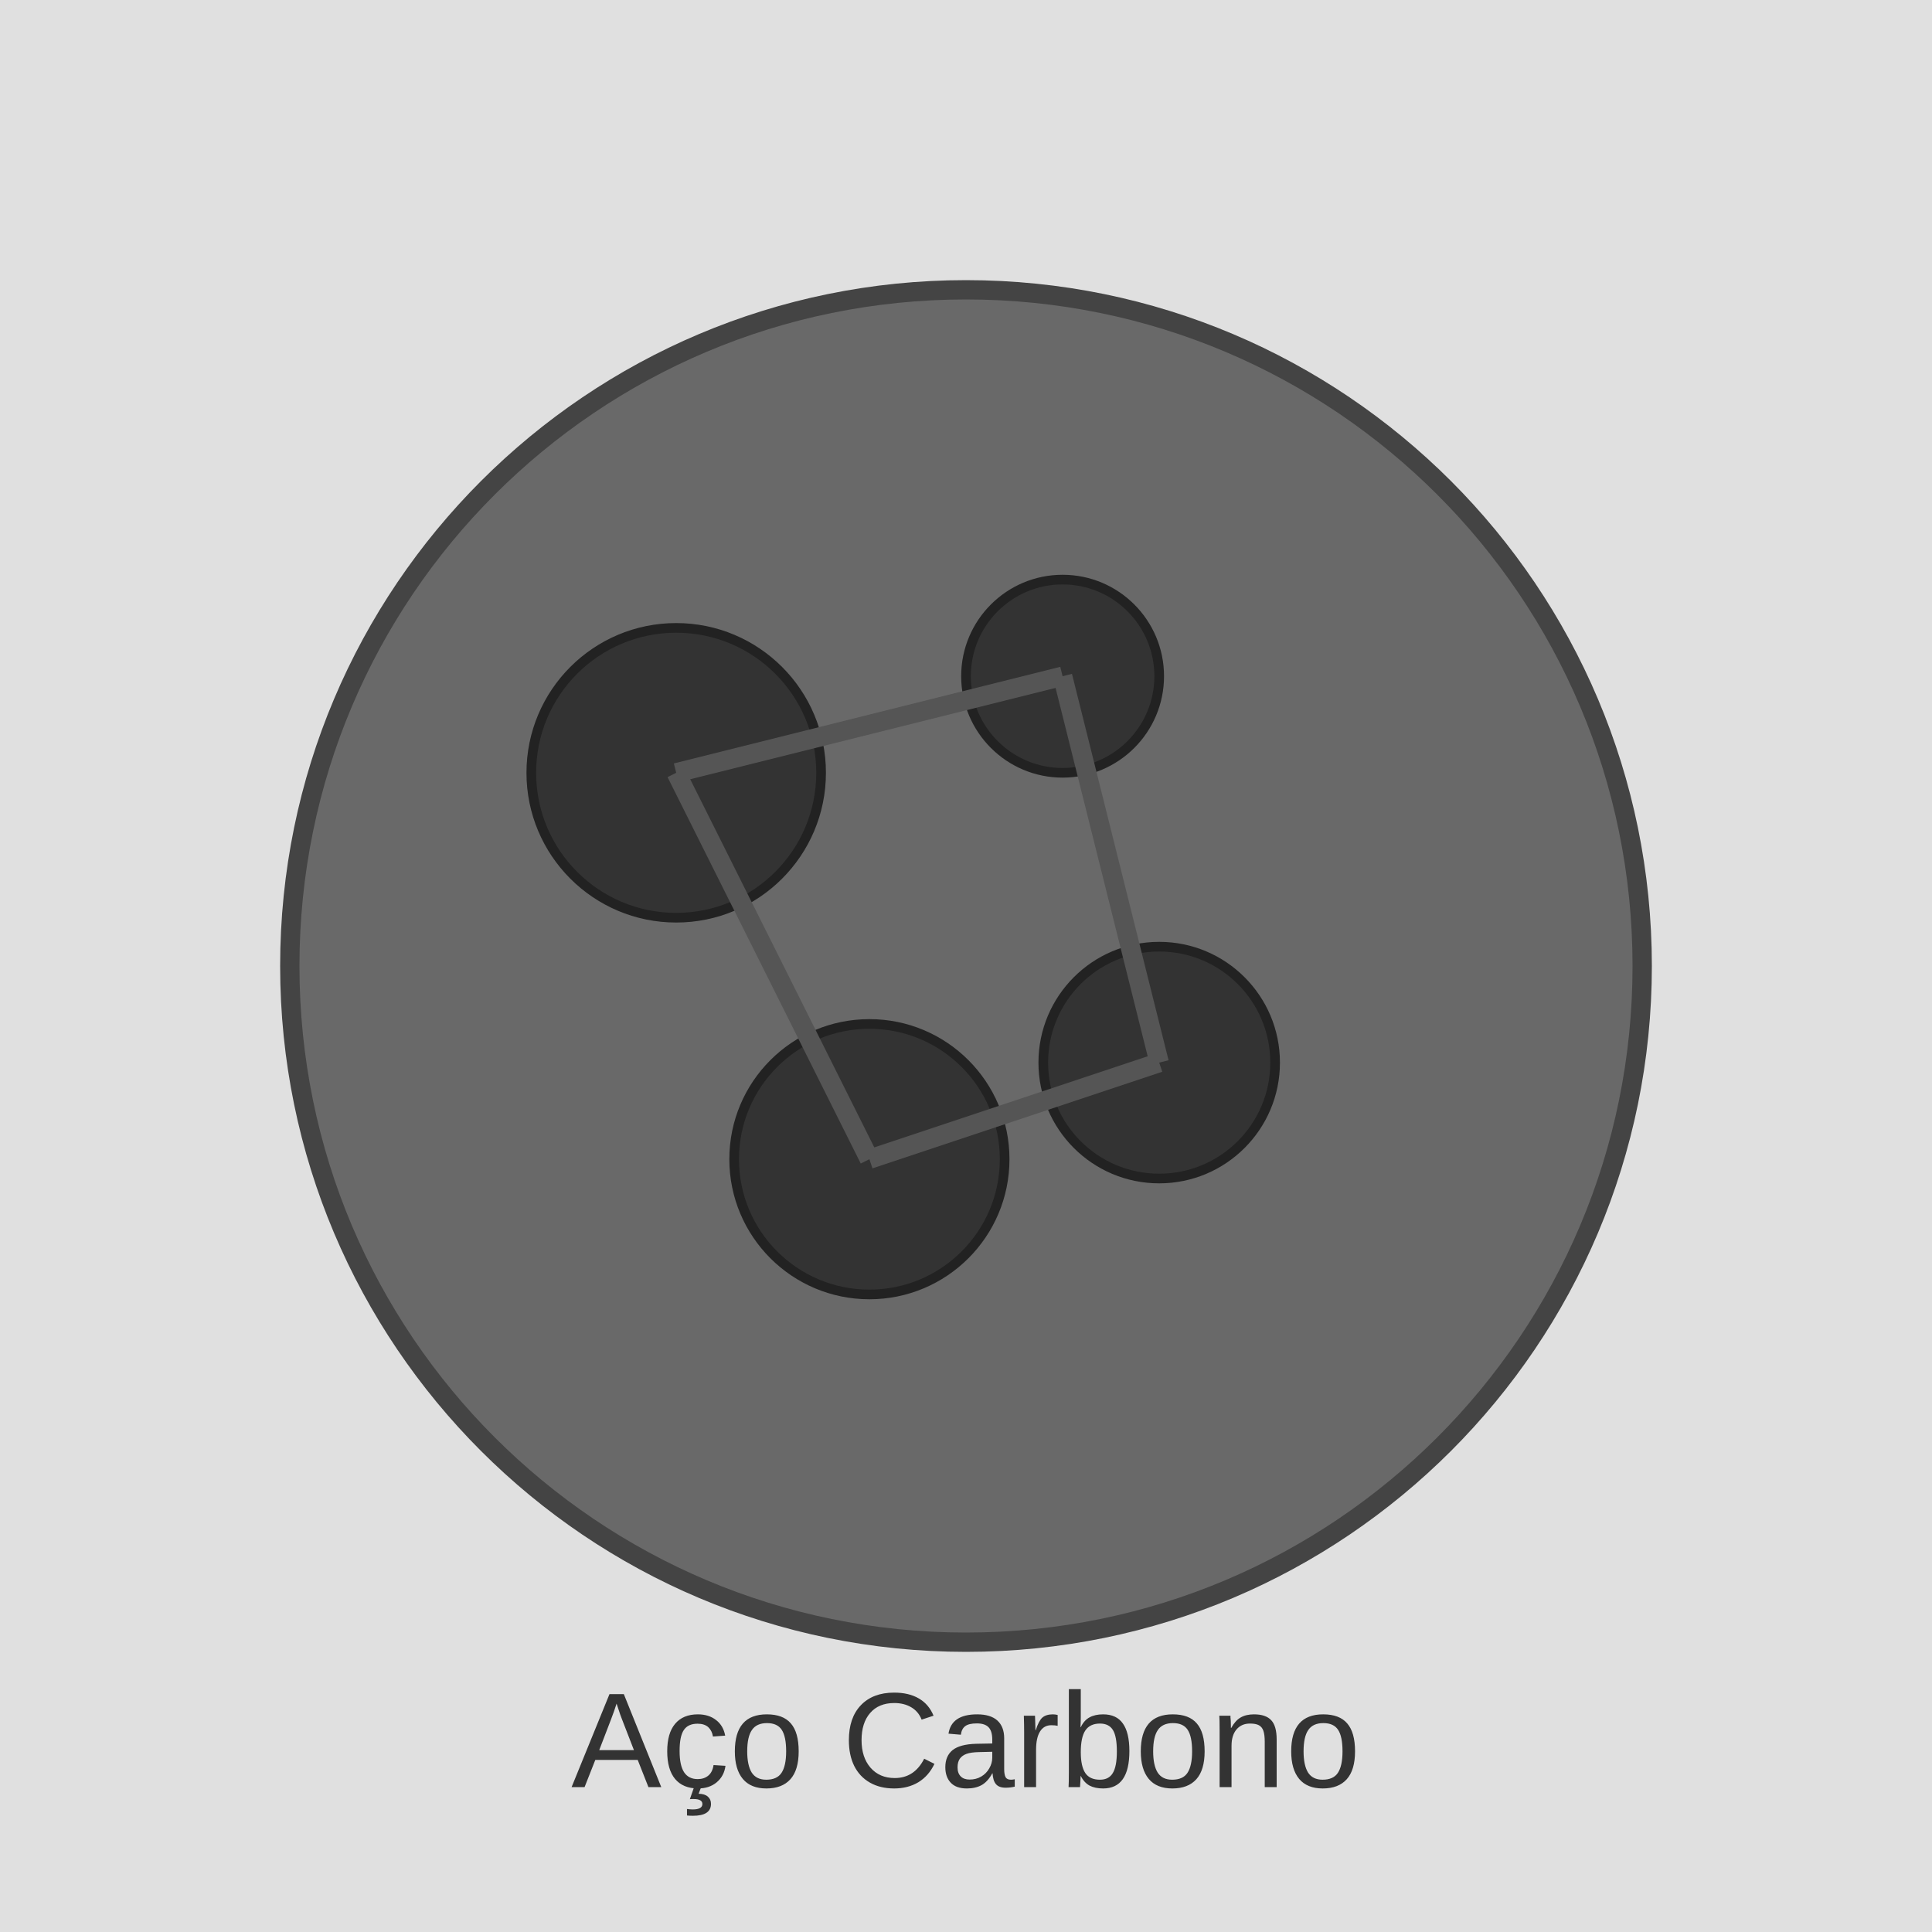
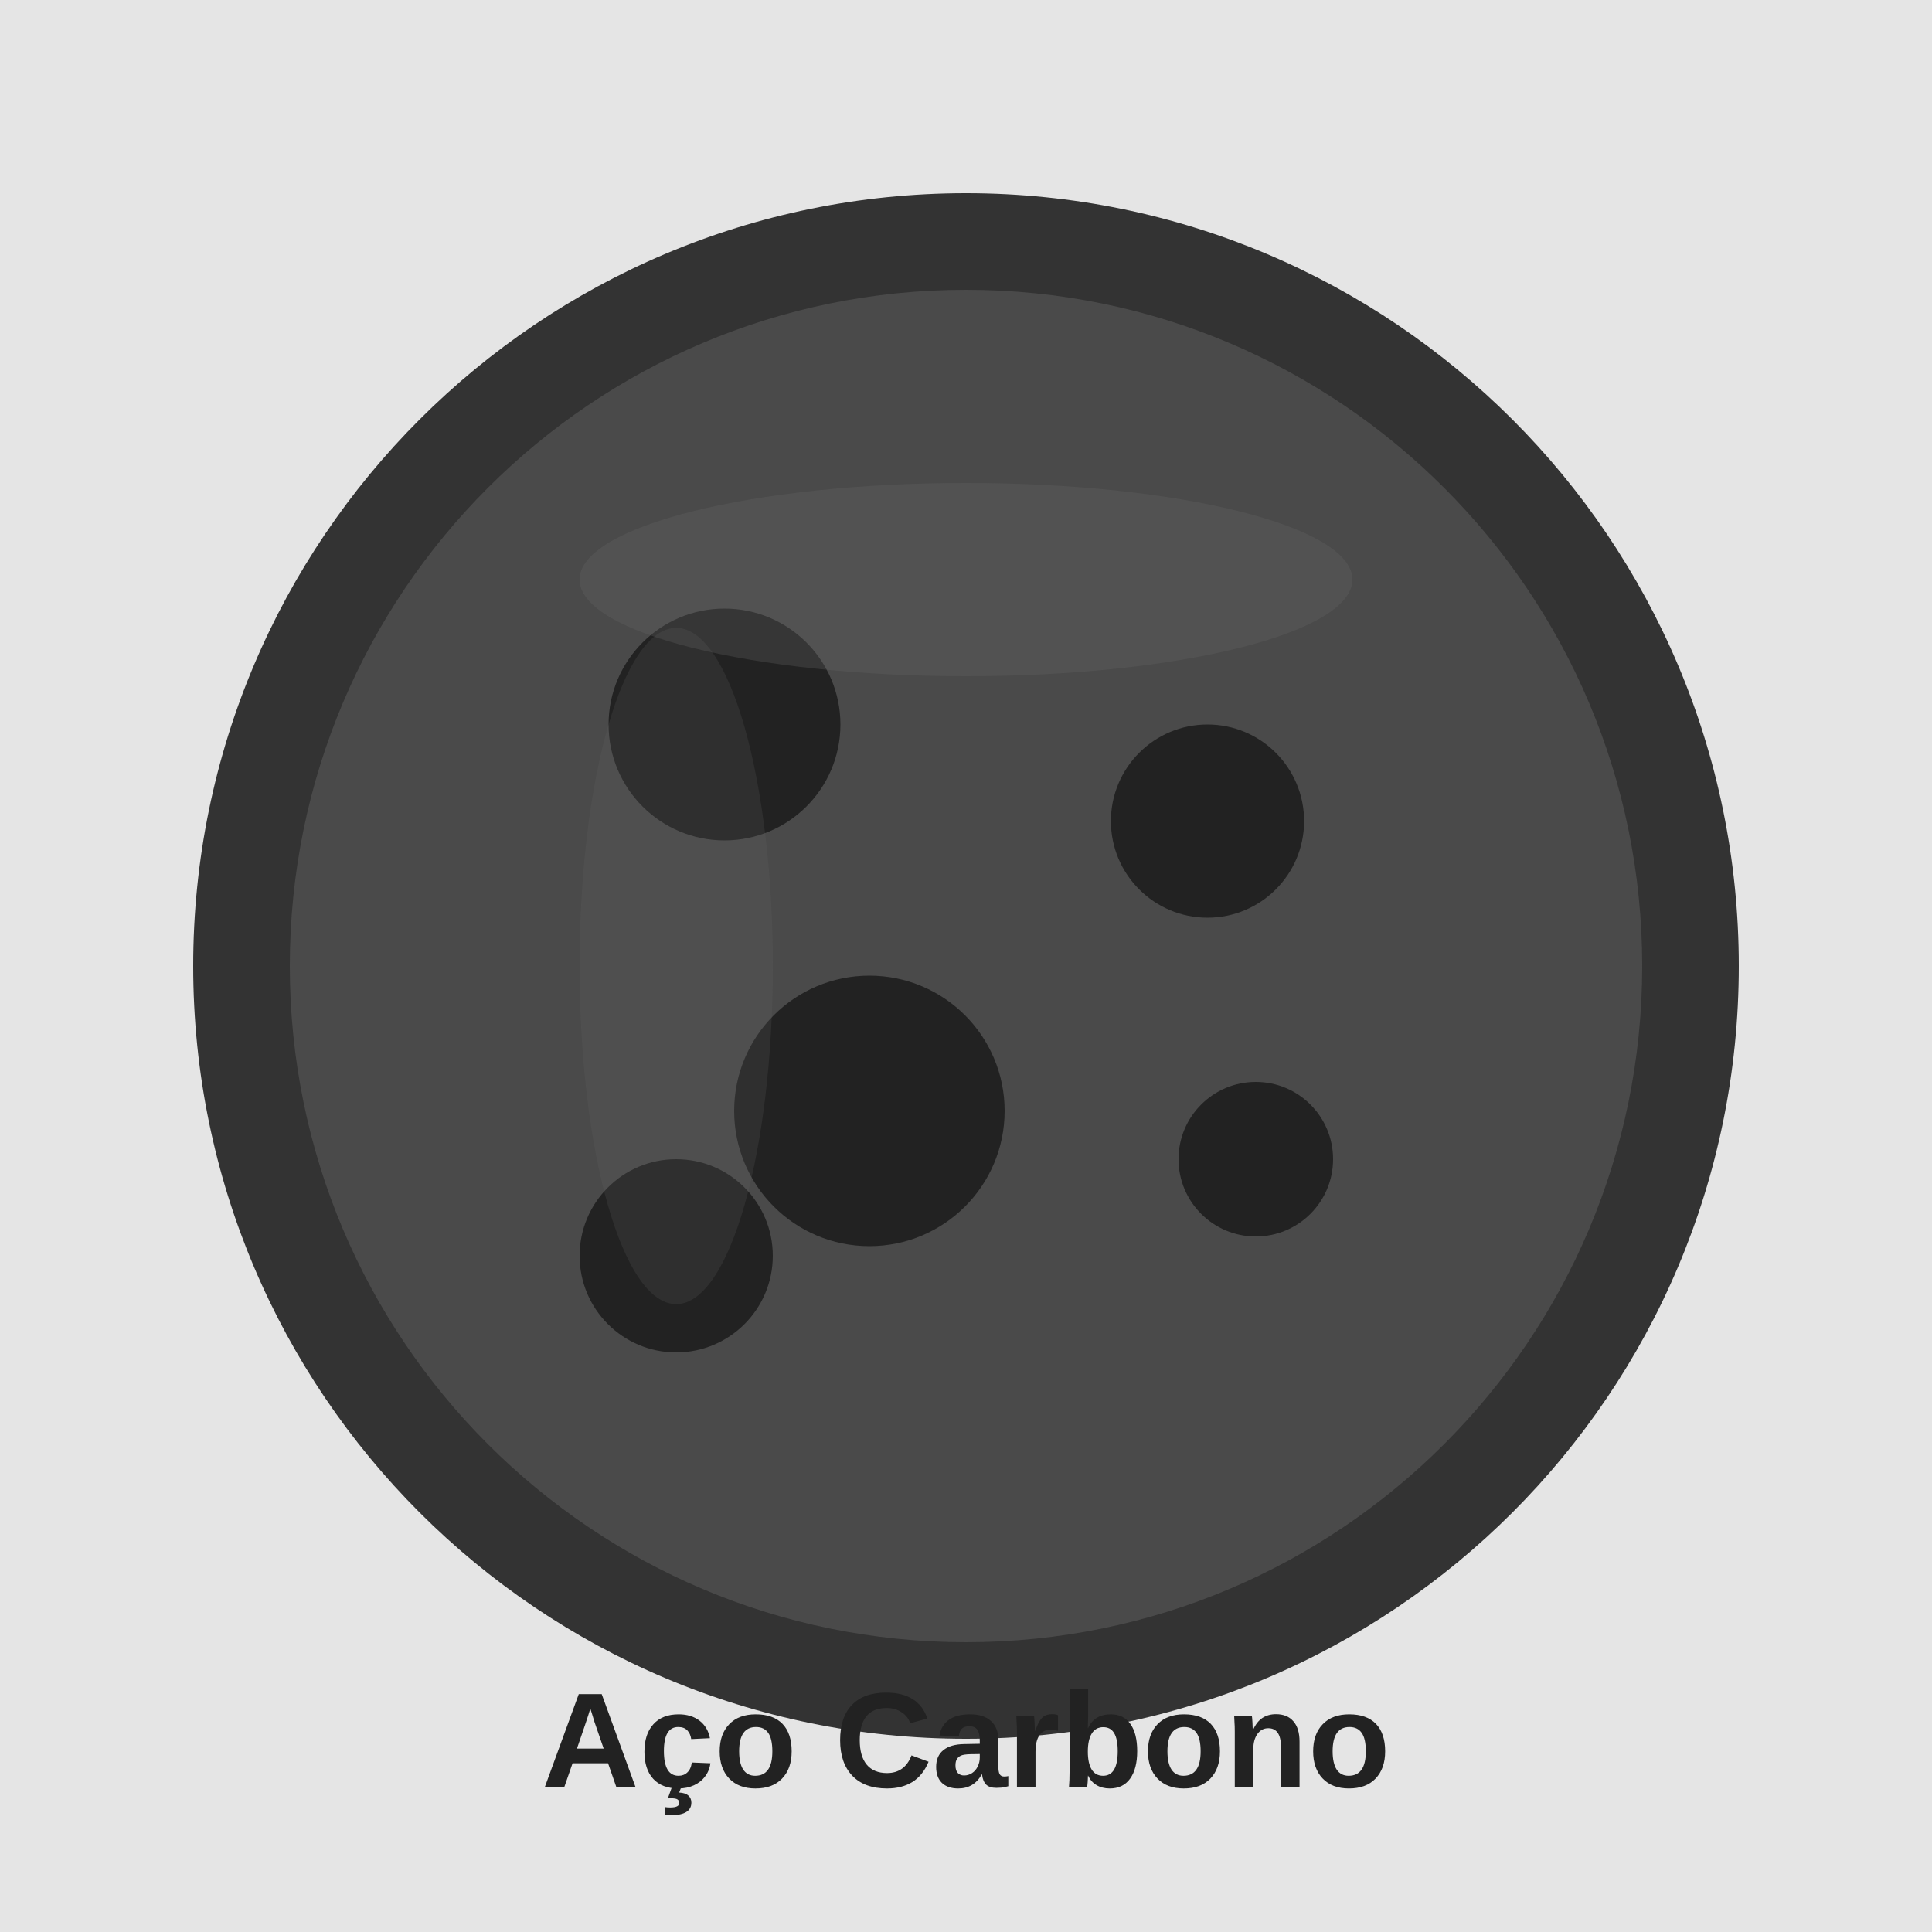
<svg xmlns="http://www.w3.org/2000/svg" viewBox="0 0 200 200">
-   <rect width="100%" height="100%" fill="#e0e0e0" />
+   <rect width="100%" height="100%" fill="#e5e5e5" />
+   <circle cx="100" cy="100" r="80" fill="#333333" />
+   <circle cx="100" cy="100" r="70" fill="#4a4a4a" />
  <g>
-     <circle cx="100" cy="100" r="70" fill="#696969" stroke="#444" stroke-width="2" />
-     <circle cx="70" cy="80" r="15" fill="#333" stroke="#222" stroke-width="1" />
-     <circle cx="110" cy="70" r="10" fill="#333" stroke="#222" stroke-width="1" />
-     <circle cx="120" cy="110" r="12" fill="#333" stroke="#222" stroke-width="1" />
-     <circle cx="90" cy="120" r="14" fill="#333" stroke="#222" stroke-width="1" />
-     <line x1="70" y1="80" x2="110" y2="70" stroke="#555" stroke-width="2" />
-     <line x1="110" y1="70" x2="120" y2="110" stroke="#555" stroke-width="2" />
-     <line x1="120" y1="110" x2="90" y2="120" stroke="#555" stroke-width="2" />
-     <line x1="90" y1="120" x2="70" y2="80" stroke="#555" stroke-width="2" />
+     <circle cx="75" cy="75" r="12" fill="#222222" />
+     <circle cx="125" cy="85" r="10" fill="#222222" />
+     <circle cx="90" cy="115" r="14" fill="#222222" />
+     <circle cx="130" cy="120" r="8" fill="#222222" />
+     <circle cx="70" cy="130" r="10" fill="#222222" />
+     <ellipse cx="100" cy="60" rx="40" ry="10" fill="#666666" opacity="0.3" />
+     <ellipse cx="70" cy="100" rx="10" ry="35" fill="#666666" opacity="0.2" />
  </g>
-   <text x="100" y="185" font-family="Arial" font-size="14" text-anchor="middle" fill="#333">
+   <text x="100" y="185" font-family="Arial, sans-serif" font-size="14" font-weight="bold" text-anchor="middle" fill="#222">
    Aço Carbono
  </text>
</svg>
